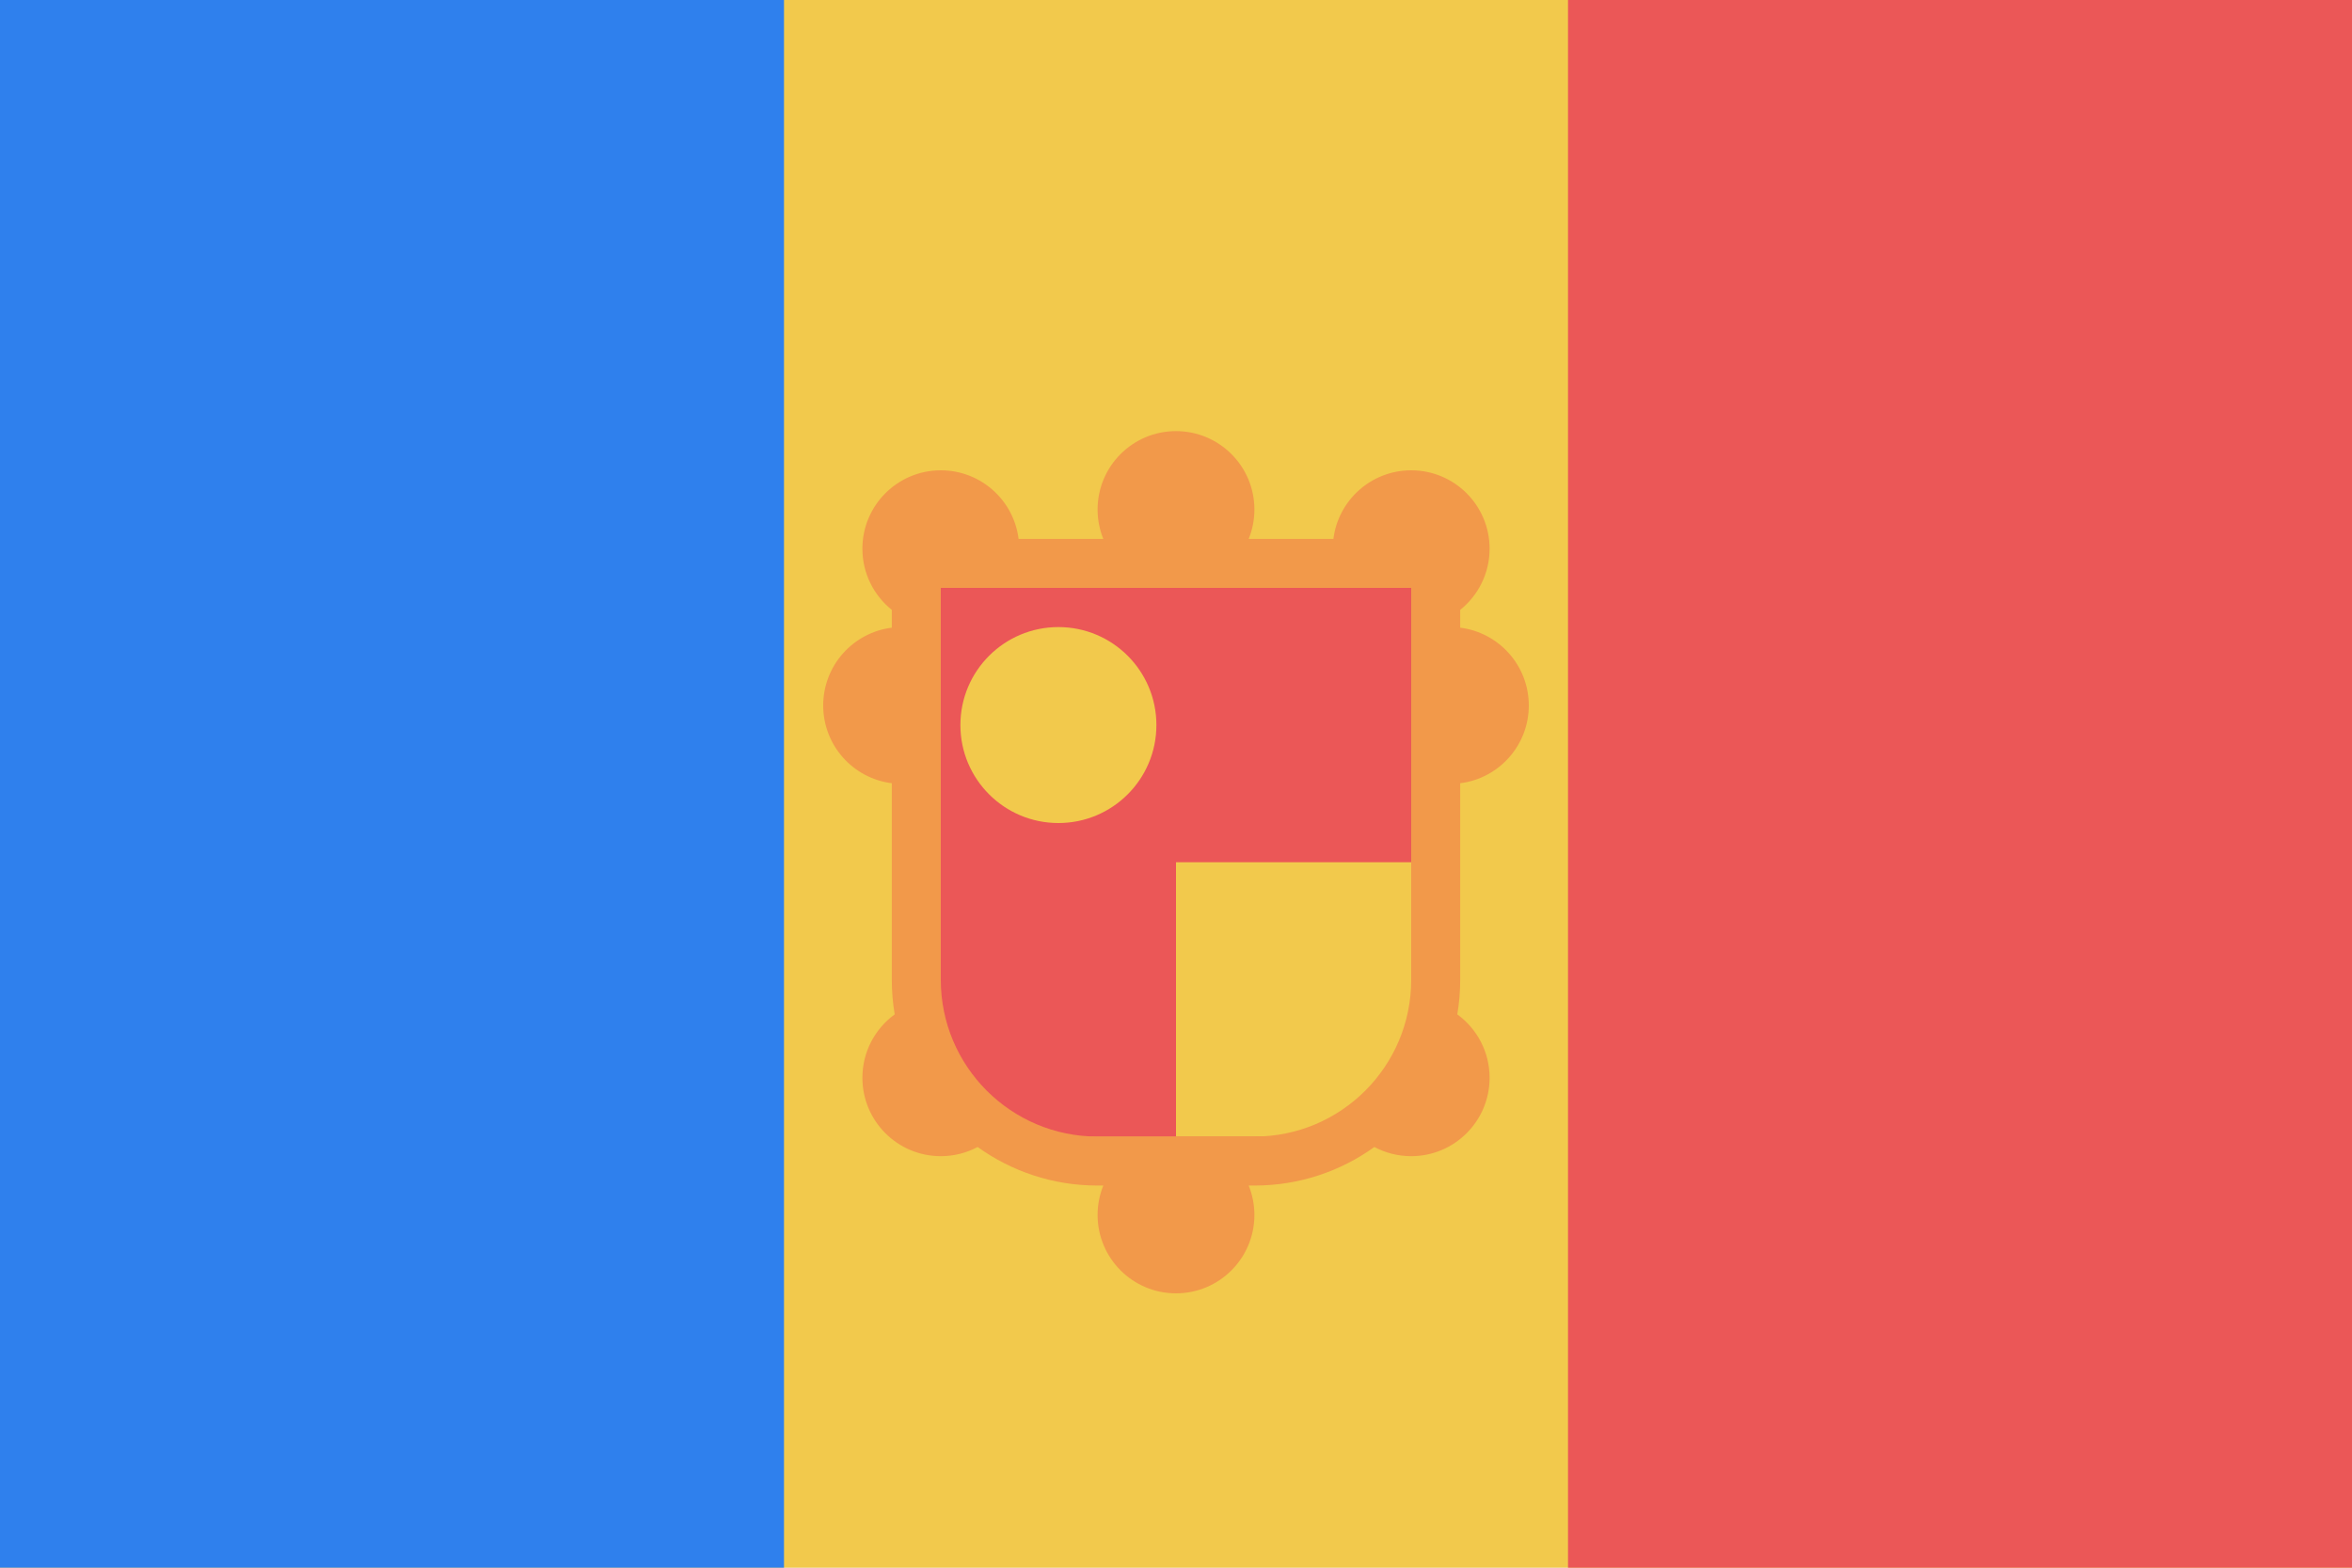
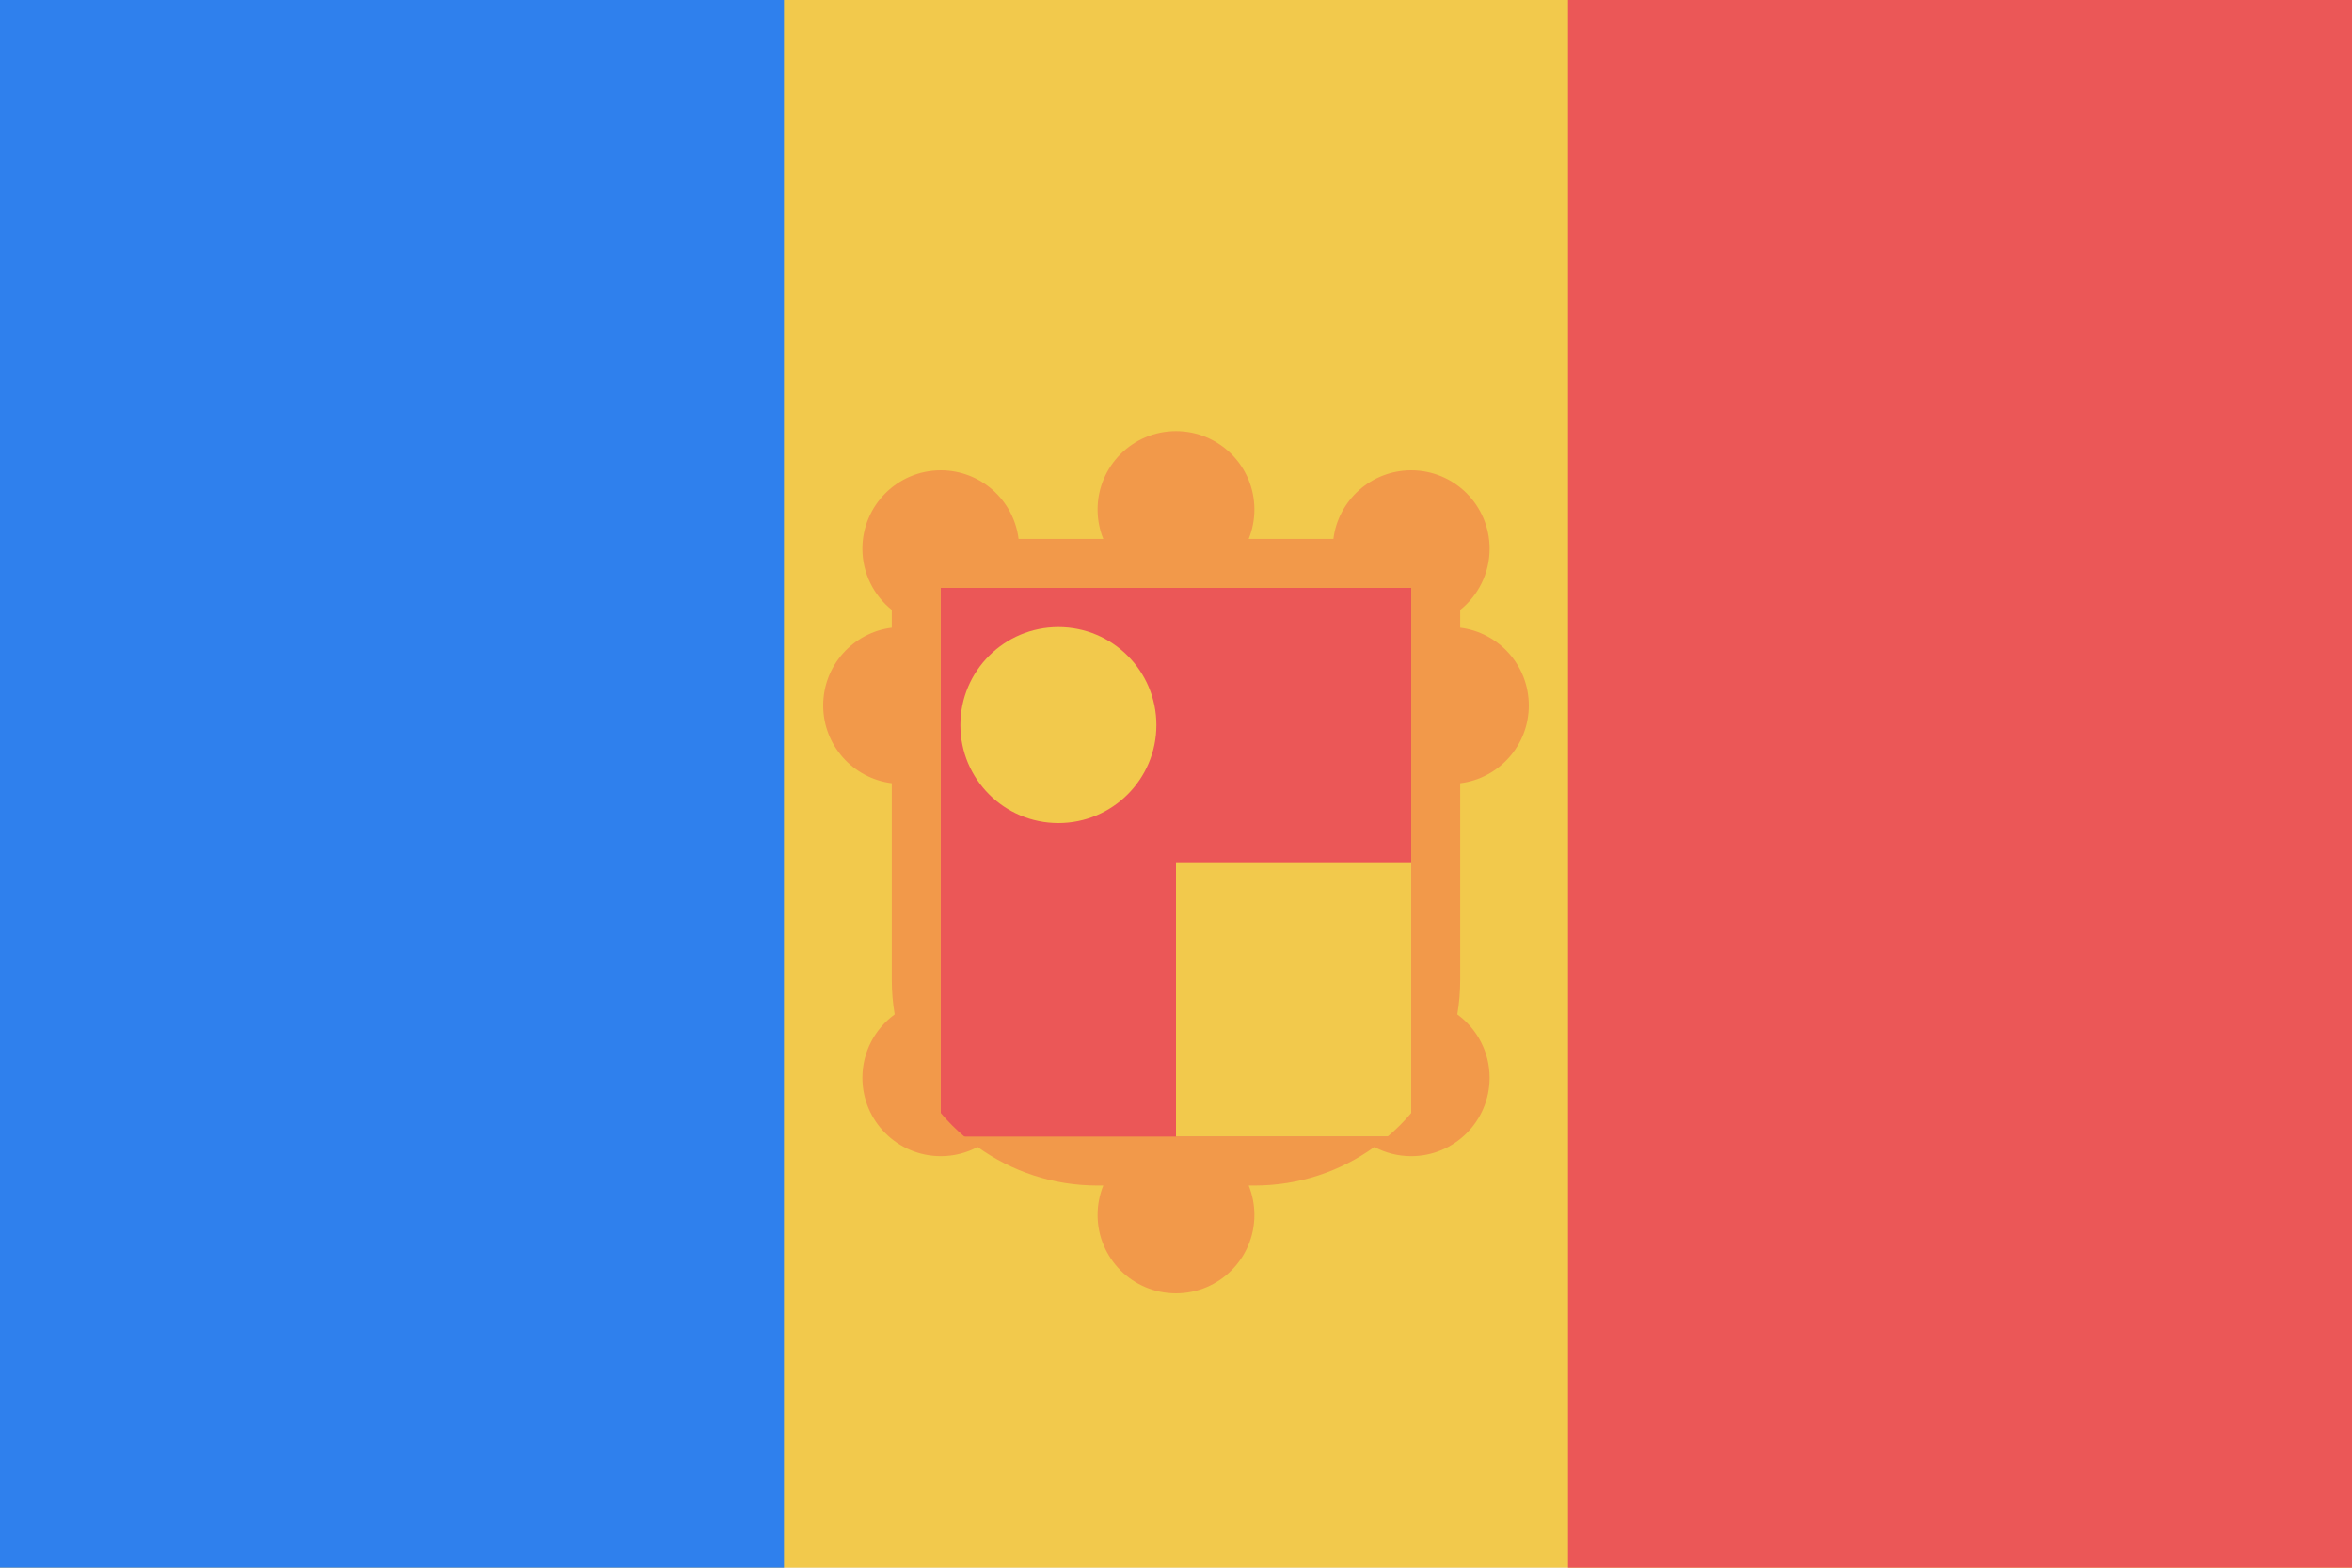
<svg viewBox="0 0 120 80" fill="none">
  <g clip-path="url(#clip0)">
    <path d="M120 0H0V80H120V0Z" fill="#F2C94C" />
    <path d="M40 0H0V80H40V0Z" fill="#2F80ED" />
    <path d="M120 0H80.001V80H120V0Z" fill="#EB5757" />
    <path fill-rule="evenodd" clip-rule="evenodd" d="M64 26C64 26.53 63.897 27.037 63.709 27.5H68.031C68.277 25.527 69.96 24 72 24C74.209 24 76 25.791 76 28C76 29.263 75.415 30.39 74.5 31.123V32.031C76.473 32.277 78 33.96 78 36C78 38.04 76.473 39.723 74.5 39.969V50C74.5 50.601 74.45 51.191 74.352 51.764C75.351 52.492 76 53.67 76 55C76 57.209 74.209 59 72 59C71.321 59 70.681 58.831 70.121 58.532C68.398 59.771 66.284 60.5 64 60.5H63.709C63.897 60.963 64 61.47 64 62C64 64.209 62.209 66 60 66C57.791 66 56 64.209 56 62C56 61.47 56.103 60.963 56.291 60.5H56C53.716 60.5 51.602 59.771 49.879 58.532C49.319 58.831 48.679 59 48 59C45.791 59 44 57.209 44 55C44 53.67 44.649 52.492 45.648 51.764C45.55 51.191 45.5 50.601 45.5 50V39.969C43.527 39.723 42 38.04 42 36C42 33.96 43.527 32.277 45.5 32.031V31.123C44.586 30.39 44 29.263 44 28C44 25.791 45.791 24 48 24C50.04 24 51.723 25.527 51.969 27.5H56.291C56.103 27.037 56 26.53 56 26C56 23.791 57.791 22 60 22C62.209 22 64 23.791 64 26ZM69.5 50C69.5 50.871 69.297 51.696 68.936 52.428C68.698 52.712 68.498 53.029 68.345 53.373C67.339 54.667 65.767 55.5 64 55.5H56C54.233 55.5 52.661 54.667 51.655 53.373C51.502 53.029 51.302 52.712 51.063 52.428C50.703 51.696 50.5 50.871 50.5 50V32.5H69.5V50Z" fill="#F2994A" />
-     <mask id="mask0" mask-type="alpha" maskUnits="userSpaceOnUse" x="48" y="30" width="24" height="28">
-       <path d="M48 30H72V50C72 54.418 68.418 58 64 58H56C51.582 58 48 54.418 48 50V30Z" fill="#C4C4C4" />
+     <mask id="mask0" mask-type="alpha" maskUnits="userSpaceOnUse" x="45" y="27" width="30" height="34">
+       <path d="M48 30H72V50C72 54.418 68.418 58 64 58H56C51.582 58 48 54.418 48 50V30Z" fill="#C4C4C4" stroke="#F2994A" stroke-width="5" stroke-linejoin="round" />
    </mask>
    <g mask="url(#mask0)">
      <rect x="48" y="30" width="24" height="28" fill="#EB5757" />
      <rect x="60" y="44" width="12" height="14" fill="#F2C94C" />
      <circle cx="54" cy="37" r="5" fill="#F2C94C" />
    </g>
  </g>
  <defs>
    <clipPath id="clip0">
      <rect width="120" height="80" fill="white" />
    </clipPath>
  </defs>
</svg>
